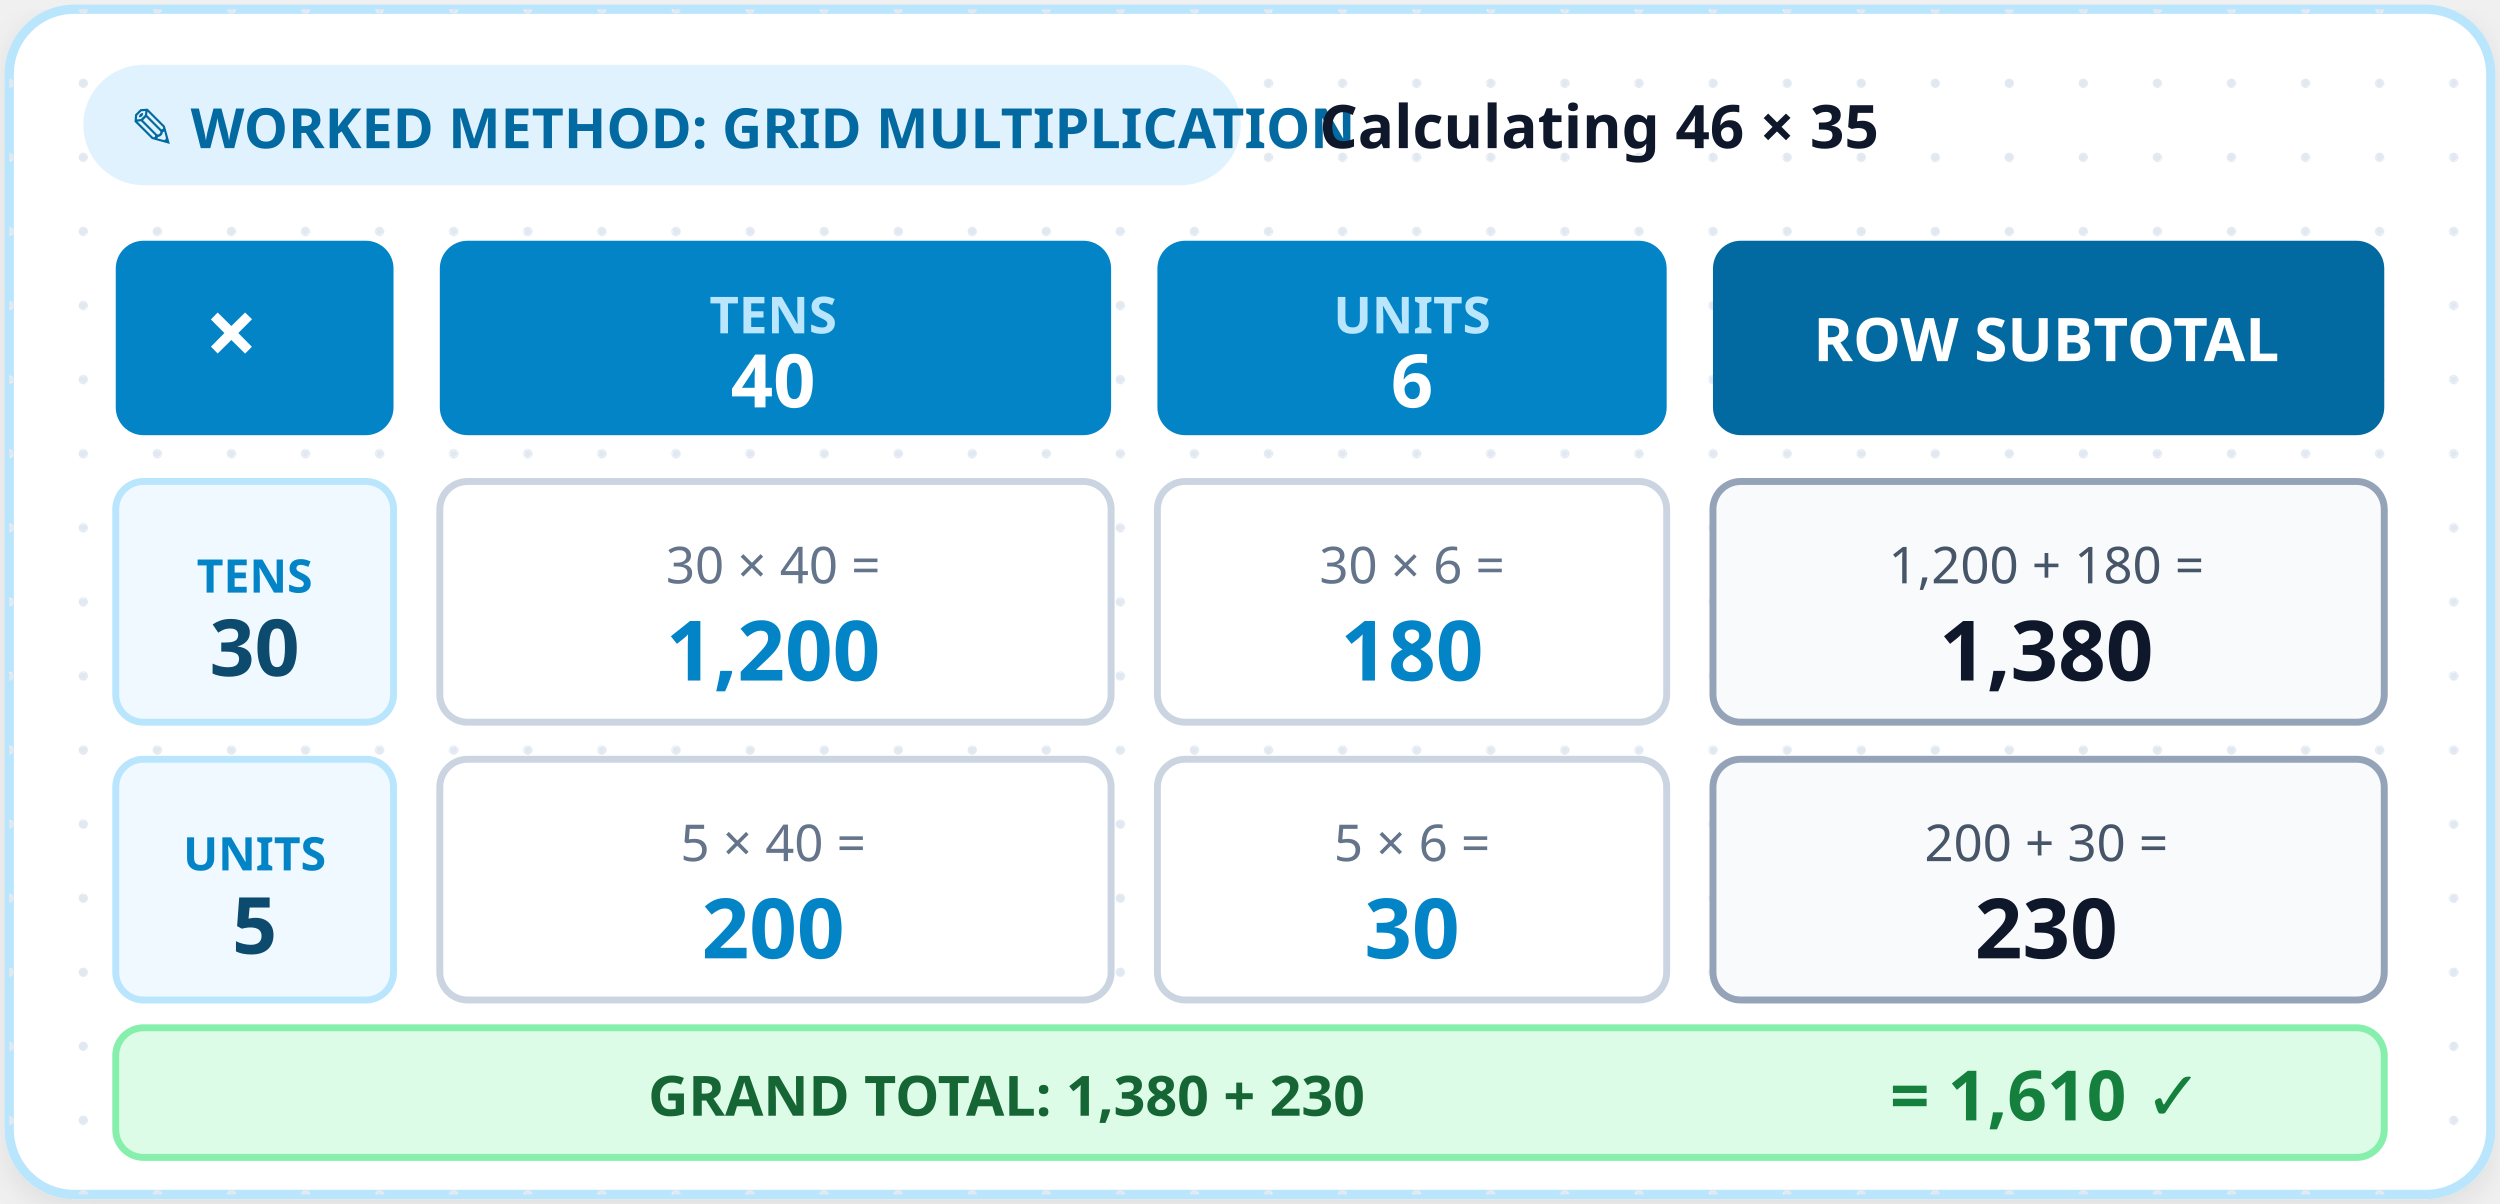
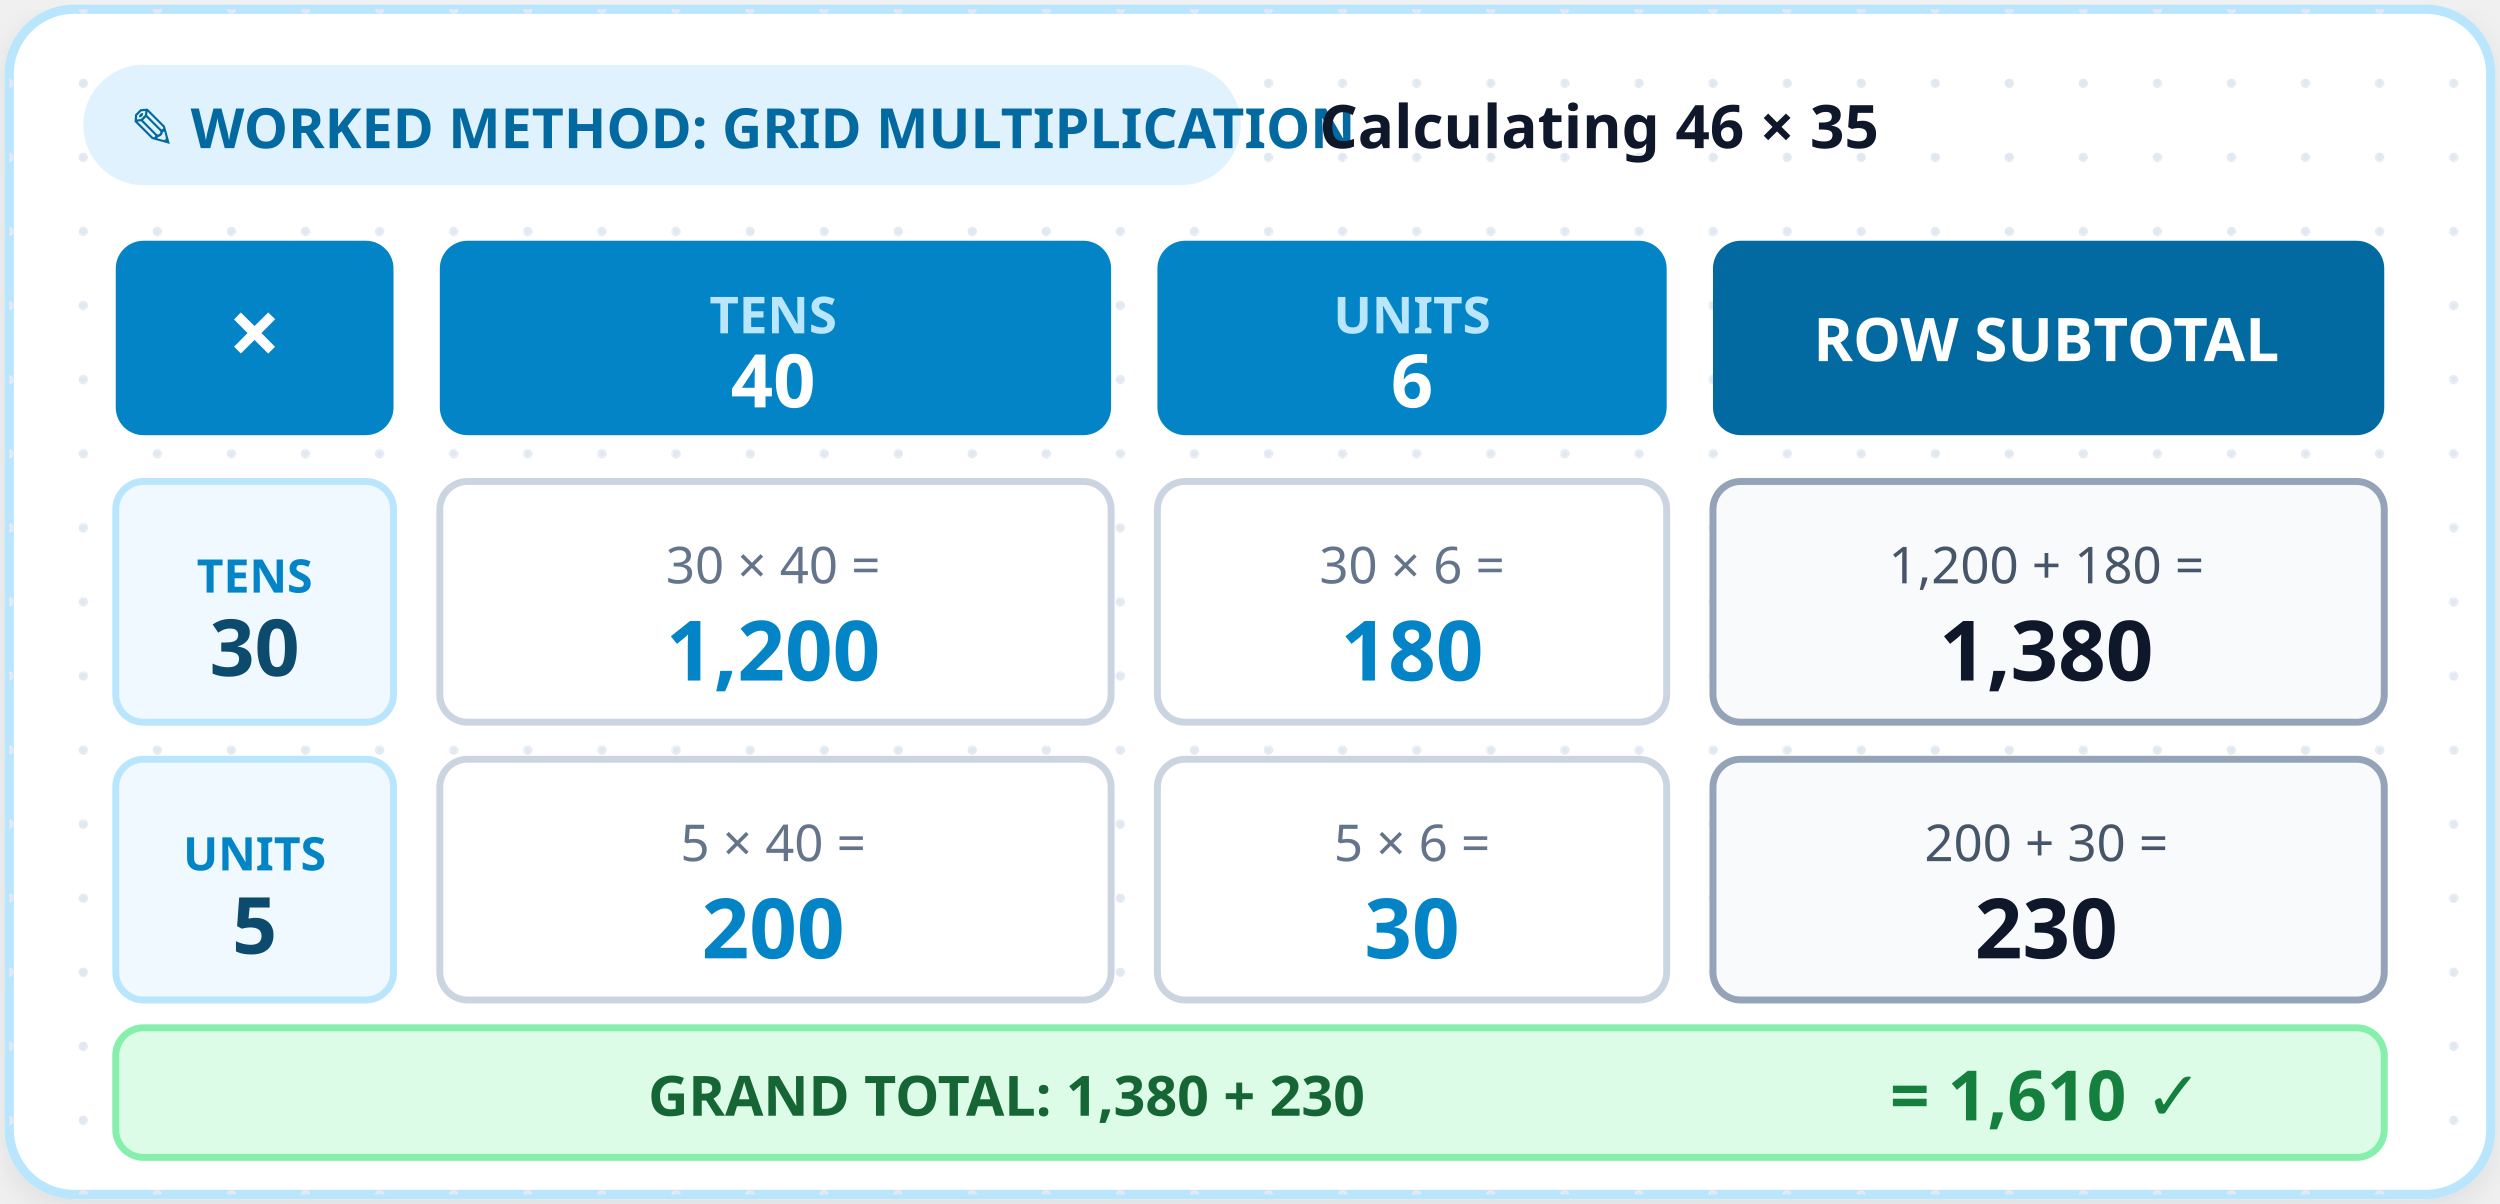
<svg xmlns="http://www.w3.org/2000/svg" viewBox="0 0 540 260" style="width:100%; max-width:540px; height:auto; font-family:'Plus Jakarta Sans', system-ui, sans-serif;">
  <defs>
    <filter id="shadow" x="-5%" y="-5%" width="110%" height="110%">
      <feDropShadow dx="0" dy="2" stdDeviation="3" flood-opacity="0.08" />
    </filter>
  </defs>
  <rect x="2" y="2" width="536" height="256" rx="14" fill="#ffffff" stroke="#bae6fd" stroke-width="2" filter="url(#shadow)" />
  <pattern id="dot-grid-gm" x="0" y="0" width="16" height="16" patternUnits="userSpaceOnUse">
    <circle cx="2" cy="2" r="1" fill="#e2e8f0" />
  </pattern>
  <rect x="2" y="2" width="536" height="256" rx="14" fill="url(#dot-grid-gm)" />
  <rect x="18" y="14" width="250" height="26" rx="13" fill="#e0f2fe" />
  <text x="28" y="32" font-size="12" font-weight="800" fill="#0369a1">✎ WORKED METHOD: GRID MULTIPLICATION</text>
  <text x="285" y="32" font-size="13" font-weight="700" fill="#0f172a">Calculating 46 × 35</text>
  <rect x="25" y="52" width="60" height="42" rx="6" fill="#0284c7" />
-   <text x="50" y="79" font-size="20" font-weight="800" fill="#ffffff" text-anchor="middle">×</text>
+   <text x="55" y="79" font-size="20" font-weight="800" fill="#ffffff" text-anchor="middle">×</text>
  <rect x="95" y="52" width="145" height="42" rx="6" fill="#0284c7" />
  <text x="167" y="72" font-size="11" font-weight="700" fill="#bae6fd" text-anchor="middle">TENS</text>
  <text x="167" y="88" font-size="16" font-weight="800" fill="#ffffff" text-anchor="middle">40</text>
  <rect x="250" y="52" width="110" height="42" rx="6" fill="#0284c7" />
  <text x="305" y="72" font-size="11" font-weight="700" fill="#bae6fd" text-anchor="middle">UNITS</text>
  <text x="305" y="88" font-size="16" font-weight="800" fill="#ffffff" text-anchor="middle">6</text>
  <rect x="370" y="52" width="145" height="42" rx="6" fill="#0369a1" />
  <text x="442" y="78" font-size="13" font-weight="800" fill="#ffffff" text-anchor="middle">ROW SUBTOTAL</text>
  <rect x="25" y="104" width="60" height="52" rx="6" fill="#f0f9ff" stroke="#bae6fd" stroke-width="1.5" />
  <text x="55" y="128" font-size="10" font-weight="700" fill="#0284c7" text-anchor="middle">TENS</text>
  <text x="55" y="146" font-size="17" font-weight="800" fill="#0c4a6e" text-anchor="middle">30</text>
  <rect x="95" y="104" width="145" height="52" rx="6" fill="#ffffff" stroke="#cbd5e1" stroke-width="1.5" />
  <text x="167" y="126" font-size="11" fill="#64748b" text-anchor="middle">30 × 40 =</text>
  <text x="167" y="147" font-size="18" font-weight="800" fill="#0284c7" text-anchor="middle">1,200</text>
  <rect x="250" y="104" width="110" height="52" rx="6" fill="#ffffff" stroke="#cbd5e1" stroke-width="1.5" />
  <text x="305" y="126" font-size="11" fill="#64748b" text-anchor="middle">30 × 6 =</text>
  <text x="305" y="147" font-size="18" font-weight="800" fill="#0284c7" text-anchor="middle">180</text>
  <rect x="370" y="104" width="145" height="52" rx="6" fill="#f8fafc" stroke="#94a3b8" stroke-width="1.5" />
  <text x="442" y="126" font-size="11" fill="#475569" text-anchor="middle">1,200 + 180 =</text>
  <text x="442" y="147" font-size="18" font-weight="800" fill="#0f172a" text-anchor="middle">1,380</text>
  <rect x="25" y="164" width="60" height="52" rx="6" fill="#f0f9ff" stroke="#bae6fd" stroke-width="1.5" />
  <text x="55" y="188" font-size="10" font-weight="700" fill="#0284c7" text-anchor="middle">UNITS</text>
  <text x="55" y="206" font-size="17" font-weight="800" fill="#0c4a6e" text-anchor="middle">5</text>
  <rect x="95" y="164" width="145" height="52" rx="6" fill="#ffffff" stroke="#cbd5e1" stroke-width="1.5" />
  <text x="167" y="186" font-size="11" fill="#64748b" text-anchor="middle">5 × 40 =</text>
  <text x="167" y="207" font-size="18" font-weight="800" fill="#0284c7" text-anchor="middle">200</text>
  <rect x="250" y="164" width="110" height="52" rx="6" fill="#ffffff" stroke="#cbd5e1" stroke-width="1.5" />
  <text x="305" y="186" font-size="11" fill="#64748b" text-anchor="middle">5 × 6 =</text>
  <text x="305" y="207" font-size="18" font-weight="800" fill="#0284c7" text-anchor="middle">30</text>
  <rect x="370" y="164" width="145" height="52" rx="6" fill="#f8fafc" stroke="#94a3b8" stroke-width="1.5" />
  <text x="442" y="186" font-size="11" fill="#475569" text-anchor="middle">200 + 30 =</text>
  <text x="442" y="207" font-size="18" font-weight="800" fill="#0f172a" text-anchor="middle">230</text>
  <rect x="25" y="222" width="490" height="28" rx="6" fill="#dcfce7" stroke="#86efac" stroke-width="1.5" />
  <text x="140" y="241" font-size="12" font-weight="700" fill="#166534">GRAND TOTAL: 1,380 + 230</text>
  <text x="442" y="242" font-size="15" font-weight="800" fill="#15803d" text-anchor="middle">= 1,610 ✓</text>
</svg>
